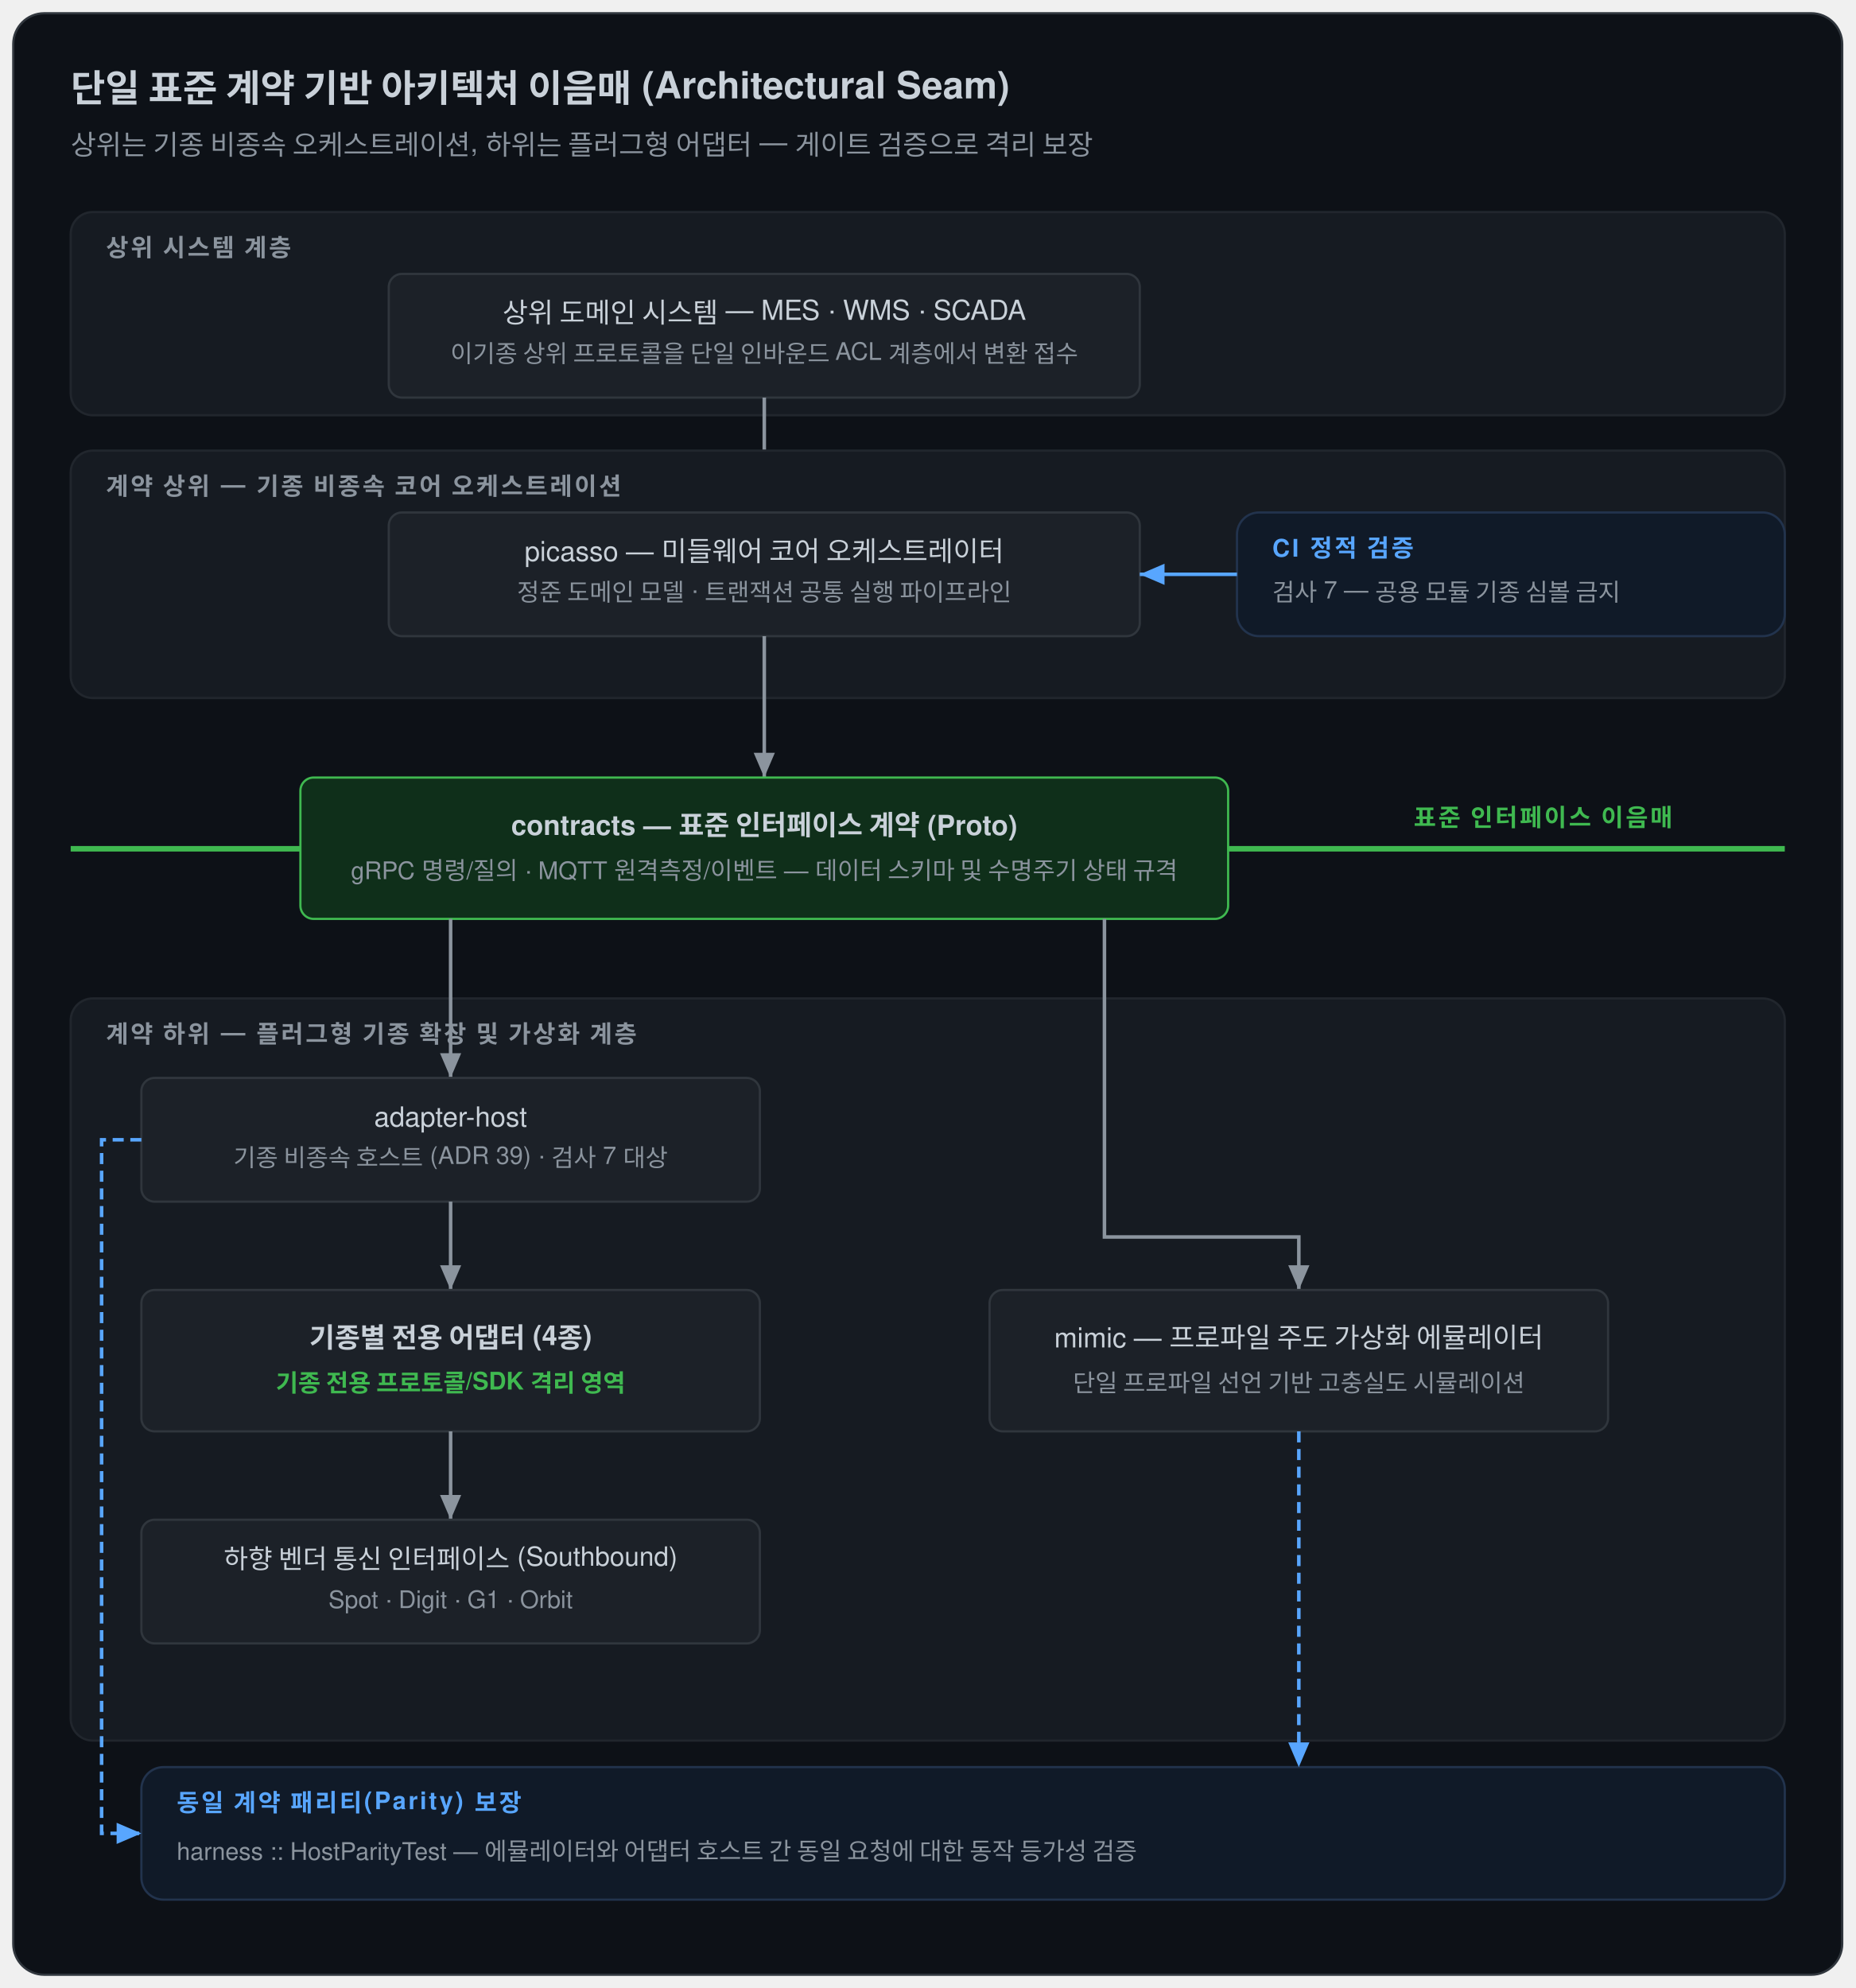
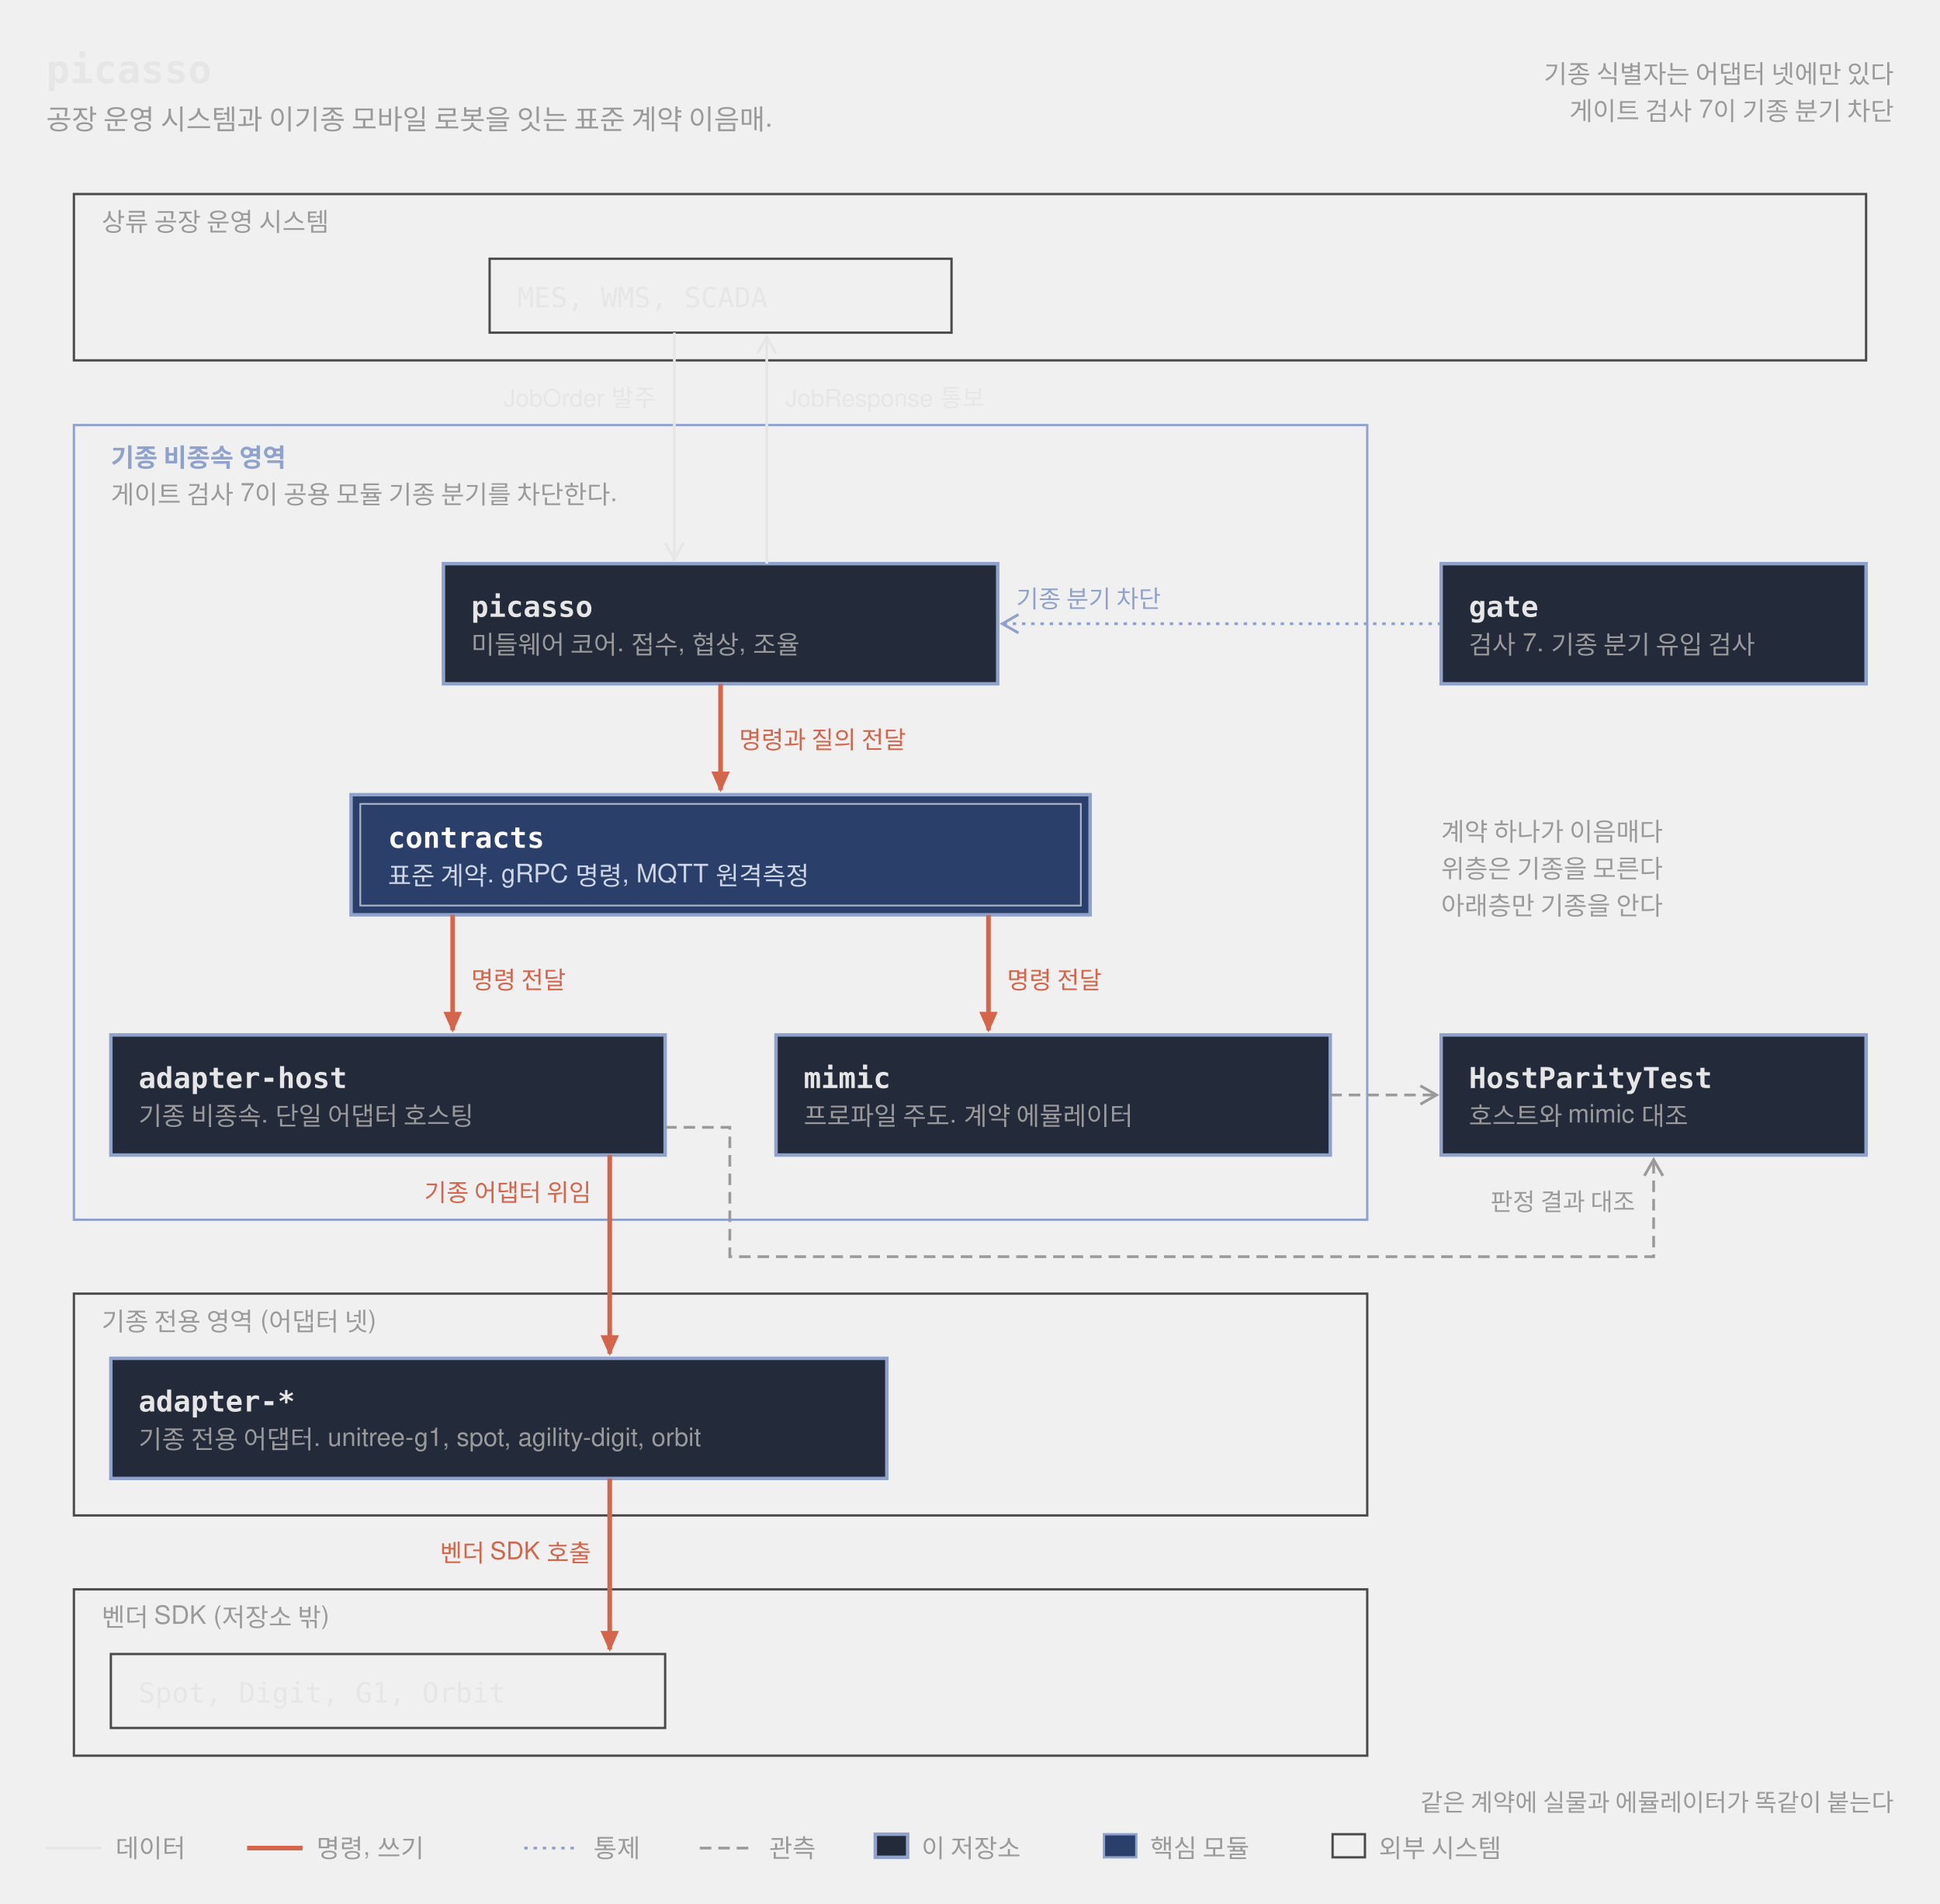
- <svg xmlns="http://www.w3.org/2000/svg" width="840" height="900" viewBox="0 0 840 900" font-family="Malgun Gothic,Apple SD Gothic Neo,Noto Sans KR,Segoe UI,-apple-system,Helvetica,Arial,sans-serif">
+ <svg xmlns="http://www.w3.org/2000/svg" width="840" height="824" viewBox="0 0 840 824">
  <defs>
-     <marker id="am" markerWidth="9" markerHeight="9" refX="7" refY="3" orient="auto">
-       <path d="M0,0 L7,3 L0,6 Z" fill="#8b949e" />
+     <marker id="data" markerUnits="userSpaceOnUse" markerWidth="10" markerHeight="10" refX="8" refY="5" orient="auto">
+       <path d="M1,1 L8,5 L1,9" fill="none" stroke="#e6e6e6" stroke-width="1.2" />
    </marker>
-     <marker id="ab" markerWidth="9" markerHeight="9" refX="7" refY="3" orient="auto">
-       <path d="M0,0 L7,3 L0,6 Z" fill="#58a6ff" />
+     <marker id="obs" markerUnits="userSpaceOnUse" markerWidth="10" markerHeight="10" refX="8" refY="5" orient="auto">
+       <path d="M1,1 L8,5 L1,9" fill="none" stroke="#9a9a9a" stroke-width="1.2" />
+     </marker>
+     <marker id="cmd" markerUnits="userSpaceOnUse" markerWidth="10" markerHeight="10" refX="8" refY="5" orient="auto">
+       <path d="M0,1 L9,5 L0,9 Z" fill="#d4654a" />
+     </marker>
+     <marker id="gov" markerUnits="userSpaceOnUse" markerWidth="10" markerHeight="10" refX="8" refY="5" orient="auto">
+       <path d="M1,1 L8,5 L1,9" fill="none" stroke="#8fa2cc" stroke-width="1.2" />
    </marker>
  </defs>
-   <rect x="6" y="6" width="828" height="888" rx="14" fill="#0d1117" stroke="#30363d" />
-   <text x="32" y="46" font-size="17" font-weight="600" fill="#c9d1d9">단일 표준 계약 기반 아키텍처 이음매 (Architectural Seam)</text>
-   <text x="32" y="70" font-size="12.5" fill="#8b949e">상위는 기종 비종속 오케스트레이션, 하위는 플러그형 어댑터 — 게이트 검증으로 격리 보장</text>
-   <rect x="32" y="96" width="776" height="92" rx="10" fill="#161b22" stroke="#21262d" />
-   <text x="48" y="116" font-size="11" font-weight="700" fill="#8b949e" letter-spacing="1">상위 시스템 계층</text>
-   <rect x="176" y="124" width="340" height="56" rx="6" fill="#1c2128" stroke="#30363d" />
-   <text x="346" y="146" font-size="12.5" fill="#c9d1d9" text-anchor="middle">상위 도메인 시스템 — MES · WMS · SCADA</text>
-   <text x="346" y="164" font-size="11" fill="#8b949e" text-anchor="middle">이기종 상위 프로토콜을 단일 인바운드 ACL 계층에서 변환 접수</text>
-   <polyline points="346,180 346,228" fill="none" stroke="#8b949e" stroke-width="1.6" marker-end="url(#am)" />
-   <rect x="32" y="204" width="776" height="112" rx="10" fill="#161b22" stroke="#21262d" />
-   <text x="48" y="224" font-size="11" font-weight="700" fill="#8b949e" letter-spacing="1">계약 상위 — 기종 비종속 코어 오케스트레이션</text>
-   <rect x="176" y="232" width="340" height="56" rx="6" fill="#1c2128" stroke="#30363d" />
-   <text x="346" y="254" font-size="12.5" fill="#c9d1d9" text-anchor="middle">picasso — 미들웨어 코어 오케스트레이터</text>
-   <text x="346" y="272" font-size="11" fill="#8b949e" text-anchor="middle">정준 도메인 모델 · 트랜잭션 공통 실행 파이프라인</text>
-   <rect x="560" y="232" width="248" height="56" rx="10" fill="#101a28" stroke="#22334d" />
-   <text x="576" y="252" font-size="11" font-weight="700" fill="#58a6ff" letter-spacing="1">CI 정적 검증</text>
-   <text x="576" y="272" font-size="11" fill="#8b949e">검사 7 — 공용 모듈 기종 심볼 금지</text>
-   <polyline points="560,260 516,260" fill="none" stroke="#58a6ff" stroke-width="1.6" marker-end="url(#ab)" />
-   <polyline points="346,288 346,352" fill="none" stroke="#8b949e" stroke-width="1.6" marker-end="url(#am)" />
-   <rect x="32" y="383" width="104" height="2.5" fill="#3fb950" />
-   <rect x="556" y="383" width="252" height="2.5" fill="#3fb950" />
-   <text x="640" y="374" font-size="11" font-weight="700" fill="#3fb950" letter-spacing="1">표준 인터페이스 이음매</text>
-   <rect x="136" y="352" width="420" height="64" rx="6" fill="#0f2f1a" stroke="#3fb950" />
-   <text x="346" y="378" font-size="12.5" font-weight="600" fill="#c9d1d9" text-anchor="middle">contracts — 표준 인터페이스 계약 (Proto)</text>
-   <text x="346" y="398" font-size="11" fill="#8b949e" text-anchor="middle">gRPC 명령/질의 · MQTT 원격측정/이벤트 — 데이터 스키마 및 수명주기 상태 규격</text>
-   <rect x="32" y="452" width="776" height="336" rx="10" fill="#161b22" stroke="#21262d" />
-   <text x="48" y="472" font-size="11" font-weight="700" fill="#8b949e" letter-spacing="1">계약 하위 — 플러그형 기종 확장 및 가상화 계층</text>
-   <polyline points="204,416 204,488" fill="none" stroke="#8b949e" stroke-width="1.6" marker-end="url(#am)" />
-   <polyline points="500,416 500,560 588,560 588,584" fill="none" stroke="#8b949e" stroke-width="1.6" marker-end="url(#am)" />
-   <rect x="64" y="488" width="280" height="56" rx="6" fill="#1c2128" stroke="#30363d" />
-   <text x="204" y="510" font-size="12.5" fill="#c9d1d9" text-anchor="middle">adapter-host</text>
-   <text x="204" y="528" font-size="11" fill="#8b949e" text-anchor="middle">기종 비종속 호스트 (ADR 39) · 검사 7 대상</text>
-   <polyline points="204,544 204,584" fill="none" stroke="#8b949e" stroke-width="1.6" marker-end="url(#am)" />
-   <rect x="64" y="584" width="280" height="64" rx="6" fill="#1c2128" stroke="#30363d" />
-   <text x="204" y="610" font-size="12.5" font-weight="600" fill="#c9d1d9" text-anchor="middle">기종별 전용 어댑터 (4종)</text>
-   <text x="204" y="630" font-size="11" font-weight="700" fill="#3fb950" text-anchor="middle">기종 전용 프로토콜/SDK 격리 영역</text>
-   <polyline points="204,648 204,688" fill="none" stroke="#8b949e" stroke-width="1.6" marker-end="url(#am)" />
-   <rect x="64" y="688" width="280" height="56" rx="6" fill="#1c2128" stroke="#30363d" />
-   <text x="204" y="710" font-size="12" fill="#c9d1d9" text-anchor="middle">하향 벤더 통신 인터페이스 (Southbound)</text>
-   <text x="204" y="728" font-size="11" fill="#8b949e" text-anchor="middle">Spot · Digit · G1 · Orbit</text>
-   <rect x="448" y="584" width="280" height="64" rx="6" fill="#1c2128" stroke="#30363d" />
-   <text x="588" y="610" font-size="12.5" fill="#c9d1d9" text-anchor="middle">mimic — 프로파일 주도 가상화 에뮬레이터</text>
-   <text x="588" y="630" font-size="11" fill="#8b949e" text-anchor="middle">단일 프로파일 선언 기반 고충실도 시뮬레이션</text>
-   <rect x="64" y="800" width="744" height="60" rx="10" fill="#101a28" stroke="#22334d" />
-   <text x="80" y="820" font-size="11" font-weight="700" fill="#58a6ff" letter-spacing="1">동일 계약 패리티(Parity) 보장</text>
-   <text x="80" y="842" font-size="11" fill="#8b949e">harness :: HostParityTest — 에뮬레이터와 어댑터 호스트 간 동일 요청에 대한 동작 등가성 검증</text>
-   <polyline points="64,516 46,516 46,830 64,830" fill="none" stroke="#58a6ff" stroke-width="1.6" stroke-dasharray="5 3" marker-end="url(#ab)" />
-   <polyline points="588,648 588,800" fill="none" stroke="#58a6ff" stroke-width="1.6" stroke-dasharray="5 3" marker-end="url(#ab)" />
+   <g font-family="'Helvetica Neue', Helvetica, Arial, 'Apple SD Gothic Neo', 'Malgun Gothic', 'Noto Sans KR', 'Noto Sans CJK KR', sans-serif" fill="#e6e6e6">
+     <text x="20" y="36" font-size="17" font-weight="700" font-family="Menlo, Consolas, 'DejaVu Sans Mono', monospace">picasso</text>
+     <text x="20" y="56" font-size="12" fill="#9a9a9a">공장 운영 시스템과 이기종 모바일 로봇을 잇는 표준 계약 이음매.</text>
+     <text x="820" y="36" font-size="11" fill="#9a9a9a" text-anchor="end">기종 식별자는 어댑터 넷에만 있다</text>
+     <text x="820" y="52" font-size="11" fill="#9a9a9a" text-anchor="end">게이트 검사 7이 기종 분기 차단</text>
+     <rect x="32" y="84" width="776" height="72" fill="none" stroke="#4a4a4a" />
+     <text x="44" y="100" font-size="11" fill="#9a9a9a">상류 공장 운영 시스템</text>
+     <rect x="212" y="112" width="200" height="32" fill="none" stroke="#4a4a4a" />
+     <text x="224" y="133" font-size="12" font-family="Menlo, Consolas, 'DejaVu Sans Mono', monospace">MES, WMS, SCADA</text>
+     <rect x="32" y="184" width="560" height="344" fill="none" stroke="#8fa2cc" />
+     <text x="48" y="202" font-size="11" font-weight="700" fill="#8fa2cc">기종 비종속 영역</text>
+     <text x="48" y="218" font-size="11" fill="#9a9a9a">게이트 검사 7이 공용 모듈 기종 분기를 차단한다.</text>
+     <rect x="192" y="244" width="240" height="52" fill="#232a3a" stroke="#8fa2cc" stroke-width="1.5" />
+     <text x="204" y="267" font-size="12.5" font-weight="700" font-family="Menlo, Consolas, 'DejaVu Sans Mono', monospace">picasso</text>
+     <text x="204" y="283" font-size="11" fill="#9a9a9a">미들웨어 코어. 접수, 협상, 조율</text>
+     <rect x="152" y="344" width="320" height="52" fill="#2b3f6b" stroke="#8fa2cc" stroke-width="1.5" />
+     <rect x="156" y="348" width="312" height="44" fill="none" stroke="#fff" stroke-width="0.75" stroke-opacity="0.6" />
+     <text x="168" y="367" font-size="12.5" font-weight="700" fill="#fff" font-family="Menlo, Consolas, 'DejaVu Sans Mono', monospace">contracts</text>
+     <text x="168" y="383" font-size="11" fill="#cfd6e6">표준 계약. gRPC 명령, MQTT 원격측정</text>
+     <rect x="48" y="448" width="240" height="52" fill="#232a3a" stroke="#8fa2cc" stroke-width="1.5" />
+     <text x="60" y="471" font-size="12.5" font-weight="700" font-family="Menlo, Consolas, 'DejaVu Sans Mono', monospace">adapter-host</text>
+     <text x="60" y="487" font-size="11" fill="#9a9a9a">기종 비종속. 단일 어댑터 호스팅</text>
+     <rect x="336" y="448" width="240" height="52" fill="#232a3a" stroke="#8fa2cc" stroke-width="1.5" />
+     <text x="348" y="471" font-size="12.5" font-weight="700" font-family="Menlo, Consolas, 'DejaVu Sans Mono', monospace">mimic</text>
+     <text x="348" y="487" font-size="11" fill="#9a9a9a">프로파일 주도. 계약 에뮬레이터</text>
+     <rect x="624" y="244" width="184" height="52" fill="#232a3a" stroke="#8fa2cc" stroke-width="1.5" />
+     <text x="636" y="267" font-size="12.5" font-weight="700" font-family="Menlo, Consolas, 'DejaVu Sans Mono', monospace">gate</text>
+     <text x="636" y="283" font-size="11" fill="#9a9a9a">검사 7. 기종 분기 유입 검사</text>
+     <text x="624" y="364" font-size="11" fill="#9a9a9a">계약 하나가 이음매다</text>
+     <text x="624" y="380" font-size="11" fill="#9a9a9a">위층은 기종을 모른다</text>
+     <text x="624" y="396" font-size="11" fill="#9a9a9a">아래층만 기종을 안다</text>
+     <rect x="624" y="448" width="184" height="52" fill="#232a3a" stroke="#8fa2cc" stroke-width="1.5" />
+     <text x="636" y="471" font-size="12.5" font-weight="700" font-family="Menlo, Consolas, 'DejaVu Sans Mono', monospace">HostParityTest</text>
+     <text x="636" y="487" font-size="11" fill="#9a9a9a">호스트와 mimic 대조</text>
+     <rect x="32" y="560" width="560" height="96" fill="none" stroke="#4a4a4a" />
+     <text x="44" y="576" font-size="11" fill="#9a9a9a">기종 전용 영역 (어댑터 넷)</text>
+     <rect x="48" y="588" width="336" height="52" fill="#232a3a" stroke="#8fa2cc" stroke-width="1.5" />
+     <text x="60" y="611" font-size="12.5" font-weight="700" font-family="Menlo, Consolas, 'DejaVu Sans Mono', monospace">adapter-*</text>
+     <text x="60" y="627" font-size="11" fill="#9a9a9a">기종 전용 어댑터. unitree-g1, spot, agility-digit, orbit</text>
+     <rect x="32" y="688" width="560" height="72" fill="none" stroke="#4a4a4a" />
+     <text x="44" y="704" font-size="11" fill="#9a9a9a">벤더 SDK (저장소 밖)</text>
+     <rect x="48" y="716" width="240" height="32" fill="none" stroke="#4a4a4a" />
+     <text x="60" y="737" font-size="12" font-family="Menlo, Consolas, 'DejaVu Sans Mono', monospace">Spot, Digit, G1, Orbit</text>
+     <g fill="none" stroke="#e6e6e6" stroke-width="1.2">
+       <path d="M292,144 V242" marker-end="url(#data)" />
+       <path d="M332,244 V146" marker-end="url(#data)" />
+     </g>
+     <g font-size="10.5" fill="#e6e6e6">
+       <text x="284" y="176" font-size="10.5" text-anchor="end">JobOrder 발주</text>
+       <text x="340" y="176" font-size="10.5">JobResponse 통보</text>
+     </g>
+     <g fill="none" stroke="#d4654a" stroke-width="2">
+       <path d="M312,296 V342" marker-end="url(#cmd)" />
+       <path d="M196,396 V446" marker-end="url(#cmd)" />
+       <path d="M428,396 V446" marker-end="url(#cmd)" />
+       <path d="M264,500 V586" marker-end="url(#cmd)" />
+       <path d="M264,640 V714" marker-end="url(#cmd)" />
+     </g>
+     <g font-size="10.5" fill="#d4654a">
+       <text x="320" y="324" font-size="10.5">명령과 질의 전달</text>
+       <text x="204" y="428" font-size="10.5">명령 전달</text>
+       <text x="436" y="428" font-size="10.5">명령 전달</text>
+       <text x="256" y="520" font-size="10.5" text-anchor="end">기종 어댑터 위임</text>
+       <text x="256" y="676" font-size="10.5" text-anchor="end">벤더 SDK 호출</text>
+     </g>
+     <g fill="none" stroke="#8fa2cc" stroke-width="1.2" stroke-dasharray="1.5 2.5">
+       <path d="M624,270 H434" marker-end="url(#gov)" />
+     </g>
+     <g font-size="10.5" fill="#8fa2cc">
+       <text x="440" y="263" font-size="10.5">기종 분기 차단</text>
+     </g>
+     <g fill="none" stroke="#9a9a9a" stroke-width="1.2" stroke-dasharray="5 3">
+       <path d="M576,474 H622" marker-end="url(#obs)" />
+       <path d="M288,488 H316 V544 H716 V502" marker-end="url(#obs)" />
+     </g>
+     <g font-size="10.5" fill="#9a9a9a">
+       <text x="708" y="524" font-size="10.5" text-anchor="end">판정 결과 대조</text>
+     </g>
+     <text x="820" y="784" font-size="10.5" fill="#9a9a9a" text-anchor="end">같은 계약에 실물과 에뮬레이터가 똑같이 붙는다</text>
+     <g font-size="10.5" fill="#9a9a9a">
+       <path d="M20,800 H44" fill="none" stroke="#e6e6e6" stroke-width="1.2" />
+       <text x="50" y="804" font-size="11">데이터</text>
+       <path d="M107,800 H131" fill="none" stroke="#d4654a" stroke-width="2" />
+       <text x="137" y="804" font-size="11">명령, 쓰기</text>
+       <path d="M227,800 H251" fill="none" stroke="#8fa2cc" stroke-width="1.2" stroke-dasharray="1.5 2.5" />
+       <text x="257" y="804" font-size="11">통제</text>
+       <path d="M303,800 H327" fill="none" stroke="#9a9a9a" stroke-width="1.2" stroke-dasharray="5 3" />
+       <text x="333" y="804" font-size="11">관측</text>
+       <rect x="379" y="794" width="14" height="10" fill="#232a3a" stroke="#8fa2cc" stroke-width="1.5" />
+       <text x="399" y="804" font-size="11">이 저장소</text>
+       <rect x="478" y="794" width="14" height="10" fill="#2b3f6b" stroke="#8fa2cc" />
+       <text x="498" y="804" font-size="11">핵심 모듈</text>
+       <rect x="577" y="794" width="14" height="10" fill="none" stroke="#4a4a4a" />
+       <text x="597" y="804" font-size="11">외부 시스템</text>
+     </g>
+   </g>
</svg>
